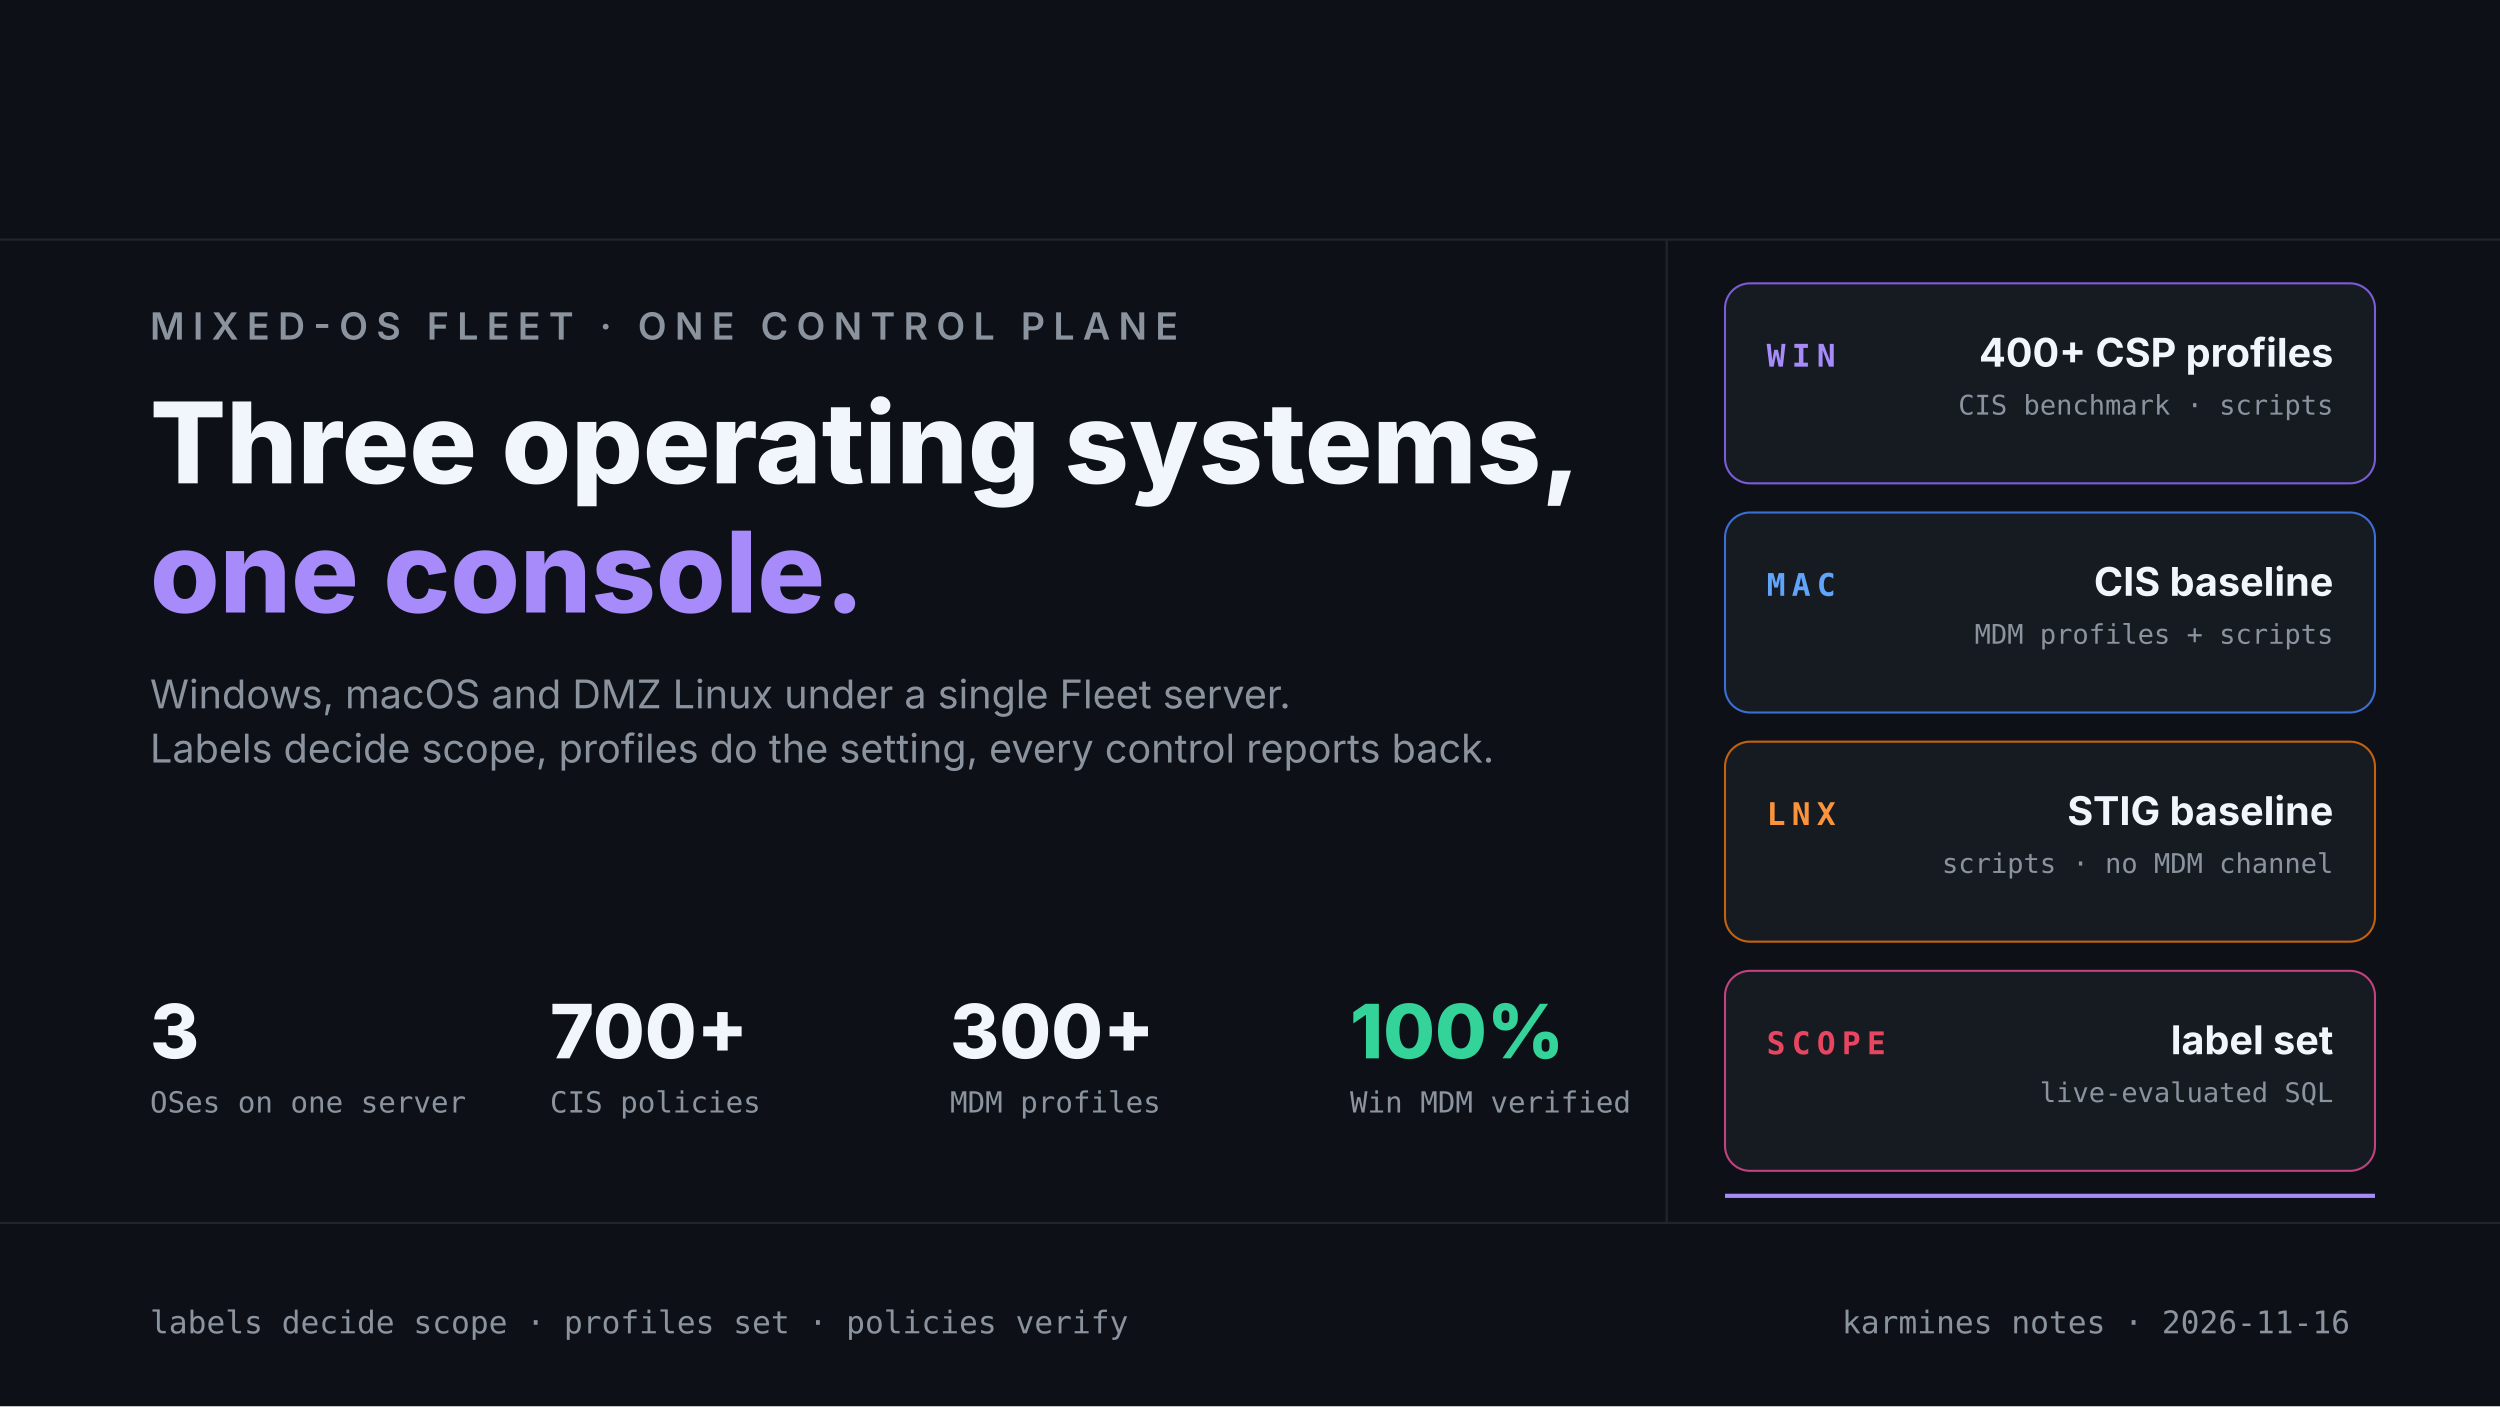
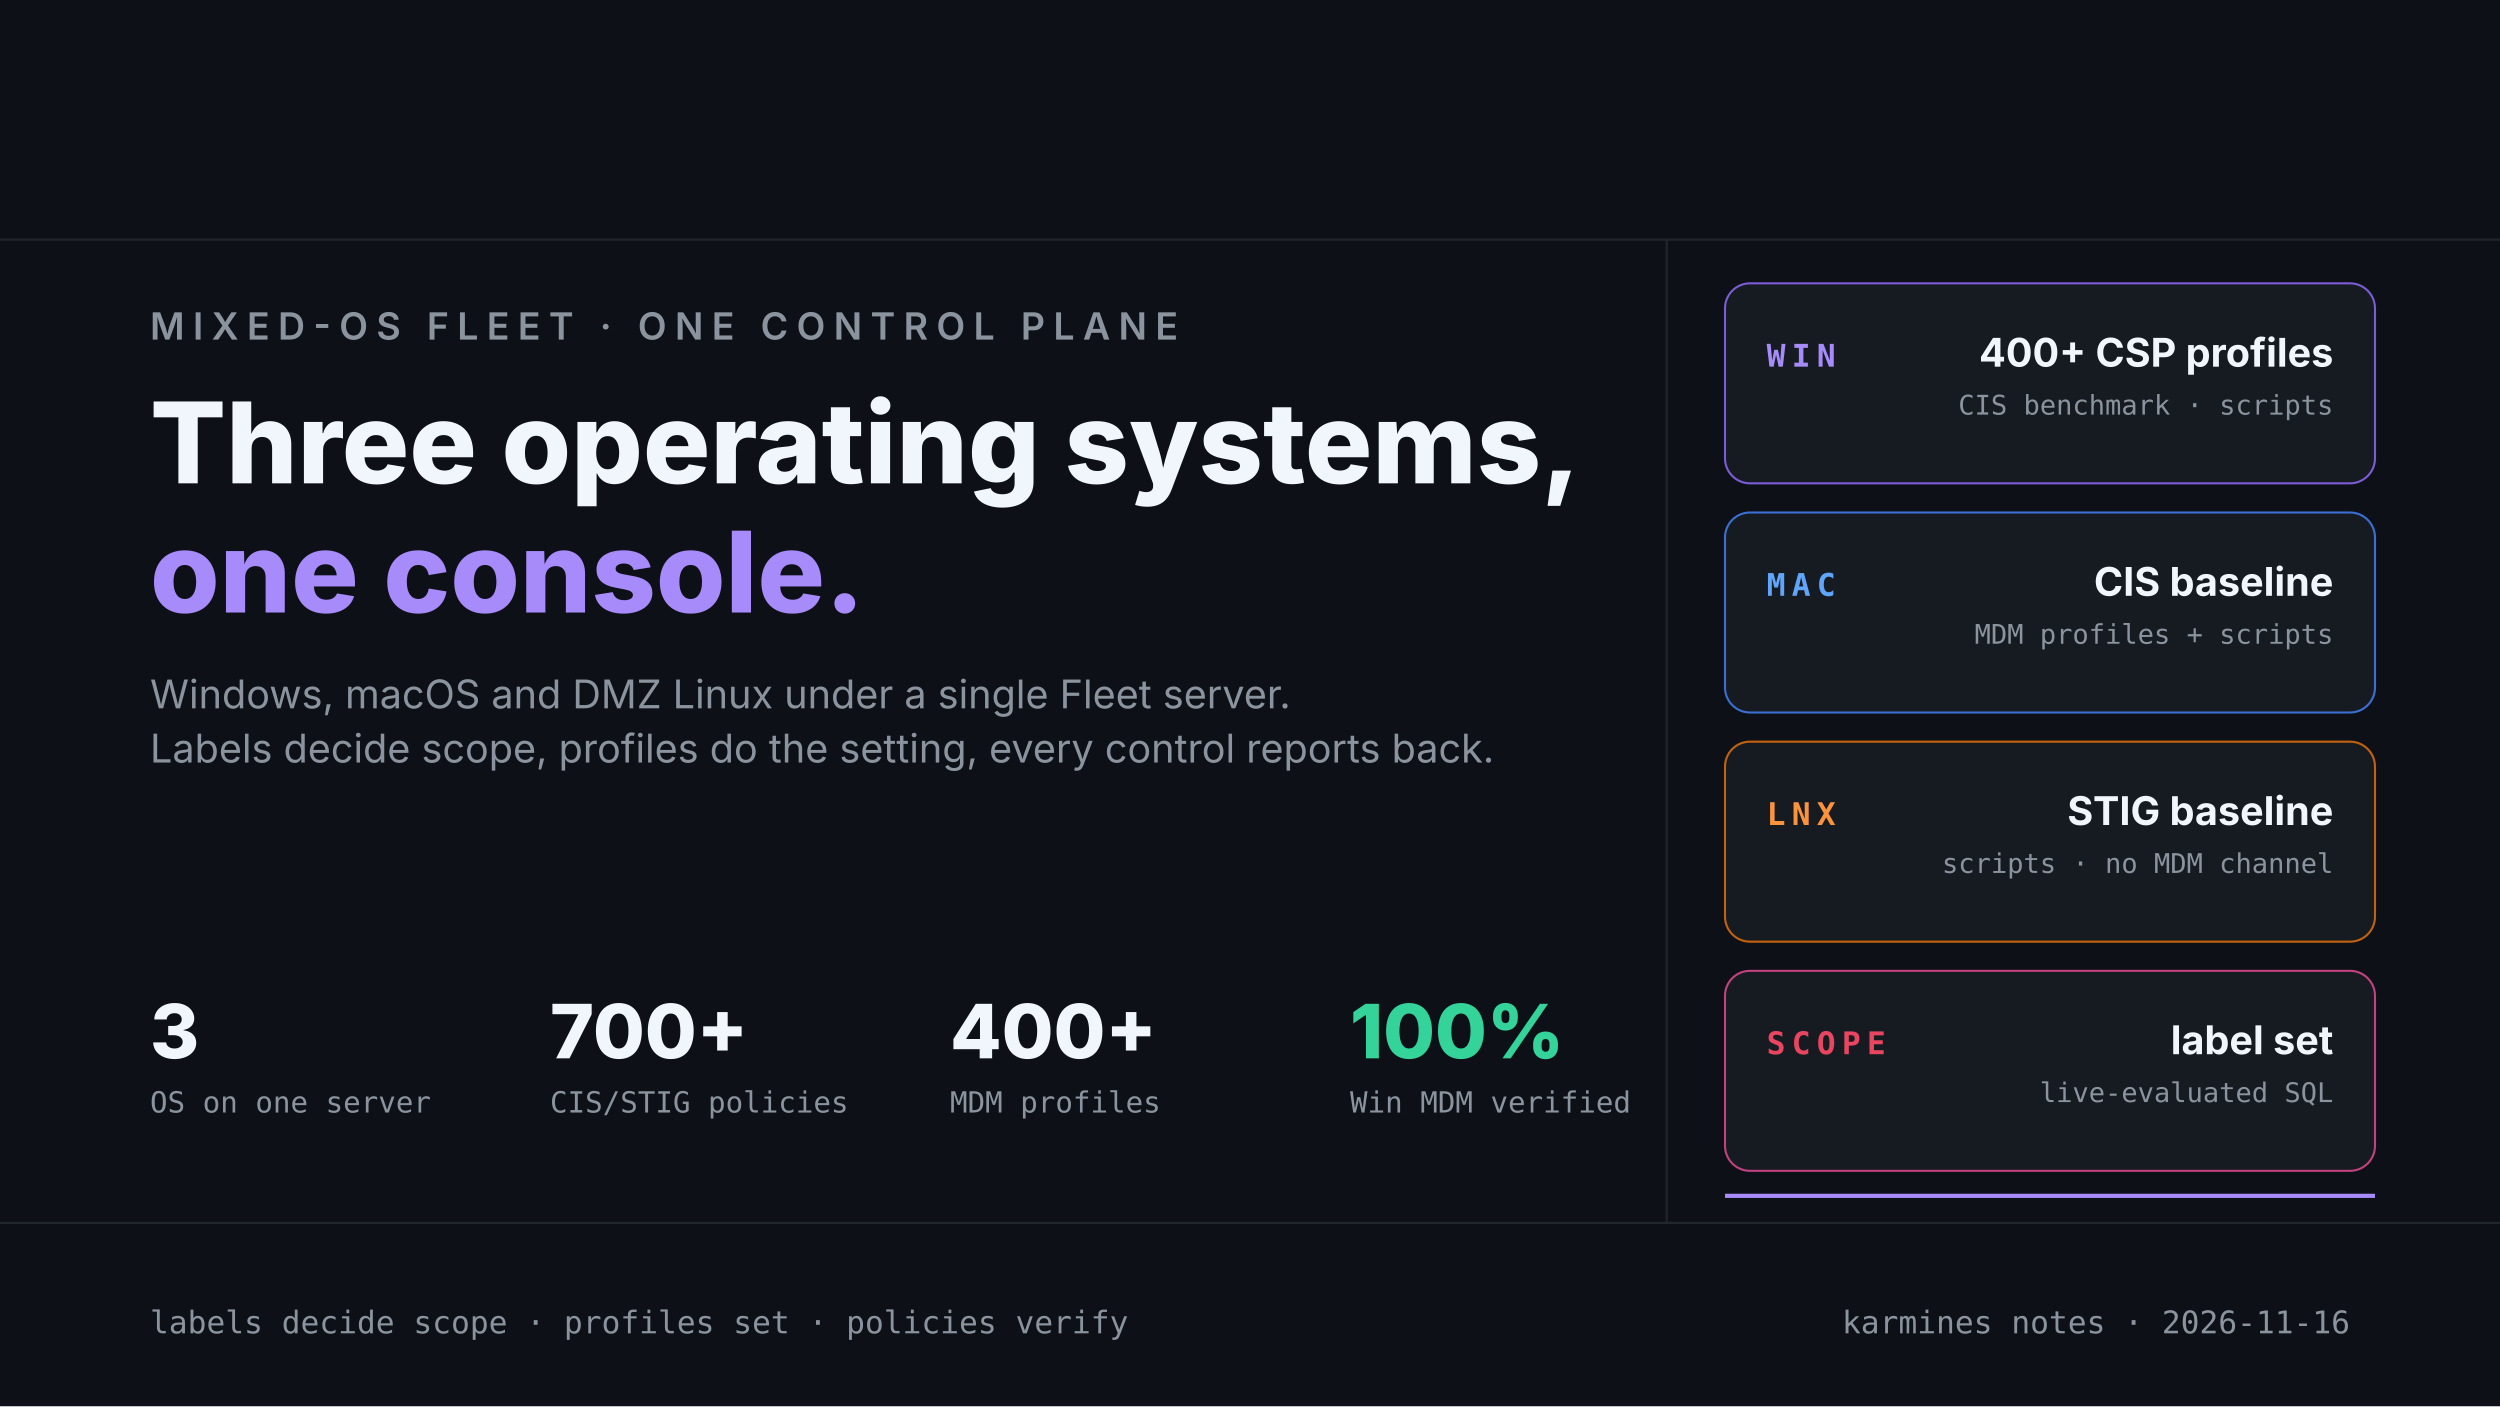
<svg xmlns="http://www.w3.org/2000/svg" viewBox="0 0 1200 675" width="1200" height="675" role="img" aria-label="Cover: one control plane, three operating systems. A mixed fleet of Windows, macOS and DMZ Linux under a single Fleet server.">
  <rect width="1200" height="675" fill="#0d1117" />
  <g font-family="ui-sans-serif, system-ui, -apple-system, 'Segoe UI', sans-serif">
    <line x1="0" y1="115" x2="1200" y2="115" stroke="#21262d" stroke-width="1" />
    <line x1="0" y1="587" x2="1200" y2="587" stroke="#21262d" stroke-width="1" />
    <line x1="800" y1="115" x2="800" y2="587" stroke="#21262d" stroke-width="1" />
    <text x="72" y="163" font-size="18" letter-spacing="4" fill="#8b949e" font-weight="600">MIXED-OS FLEET · ONE CONTROL PLANE</text>
    <text x="72" y="232" font-size="54" font-weight="800" fill="#f0f6fc">Three operating systems,</text>
    <text x="72" y="294" font-size="54" font-weight="800" fill="#a78bfa">one console.</text>
    <text x="72" y="340" font-size="19" fill="#8b949e">Windows, macOS and DMZ Linux under a single Fleet server.</text>
    <text x="72" y="366" font-size="19" fill="#8b949e">Labels decide scope, profiles do the setting, every control reports back.</text>
    <g>
      <text x="72" y="508" font-size="36" font-weight="800" fill="#f0f6fc">3</text>
-       <text x="72" y="534" font-family="ui-monospace, SFMono-Regular, Menlo, monospace" font-size="14" fill="#8b949e">OSes on one server</text>
+       <text x="72" y="534" font-family="ui-monospace, SFMono-Regular, Menlo, monospace" font-size="14" fill="#8b949e">OS on one server</text>
      <text x="264" y="508" font-size="36" font-weight="800" fill="#f0f6fc">700+</text>
-       <text x="264" y="534" font-family="ui-monospace, SFMono-Regular, Menlo, monospace" font-size="14" fill="#8b949e">CIS policies</text>
-       <text x="456" y="508" font-size="36" font-weight="800" fill="#f0f6fc">300+</text>
+       <text x="264" y="534" font-family="ui-monospace, SFMono-Regular, Menlo, monospace" font-size="14" fill="#8b949e">CIS/STIG policies</text>
+       <text x="456" y="508" font-size="36" font-weight="800" fill="#f0f6fc">400+</text>
      <text x="456" y="534" font-family="ui-monospace, SFMono-Regular, Menlo, monospace" font-size="14" fill="#8b949e">MDM profiles</text>
      <text x="648" y="508" font-size="36" font-weight="800" fill="#34d399">100%</text>
      <text x="648" y="534" font-family="ui-monospace, SFMono-Regular, Menlo, monospace" font-size="14" fill="#8b949e">Win MDM verified</text>
    </g>
    <g>
      <rect x="828" y="136" width="312" height="96" rx="12" fill="#161b22" stroke="#7c5cd6" stroke-width="1" />
      <text x="848" y="176" font-family="ui-monospace, SFMono-Regular, Menlo, monospace" font-size="15" font-weight="700" letter-spacing="3" fill="#a78bfa">WIN</text>
      <text x="1120" y="176" text-anchor="end" font-size="19" font-weight="700" fill="#f0f6fc">400+ CSP profiles</text>
      <text x="1120" y="199" text-anchor="end" font-family="ui-monospace, SFMono-Regular, Menlo, monospace" font-size="13" fill="#8b949e">CIS benchmark · scripts</text>
      <rect x="828" y="246" width="312" height="96" rx="12" fill="#161b22" stroke="#3b6fd4" stroke-width="1" />
      <text x="848" y="286" font-family="ui-monospace, SFMono-Regular, Menlo, monospace" font-size="15" font-weight="700" letter-spacing="3" fill="#60a5fa">MAC</text>
      <text x="1120" y="286" text-anchor="end" font-size="19" font-weight="700" fill="#f0f6fc">CIS baseline</text>
      <text x="1120" y="309" text-anchor="end" font-family="ui-monospace, SFMono-Regular, Menlo, monospace" font-size="13" fill="#8b949e">MDM profiles + scripts</text>
      <rect x="828" y="356" width="312" height="96" rx="12" fill="#161b22" stroke="#c2620f" stroke-width="1" />
      <text x="848" y="396" font-family="ui-monospace, SFMono-Regular, Menlo, monospace" font-size="15" font-weight="700" letter-spacing="3" fill="#fb923c">LNX</text>
      <text x="1120" y="396" text-anchor="end" font-size="19" font-weight="700" fill="#f0f6fc">STIG baseline</text>
      <text x="1120" y="419" text-anchor="end" font-family="ui-monospace, SFMono-Regular, Menlo, monospace" font-size="13" fill="#8b949e">scripts · no MDM channel</text>
      <rect x="828" y="466" width="312" height="96" rx="12" fill="#161b22" stroke="#c2417f" stroke-width="1" />
      <text x="848" y="506" font-family="ui-monospace, SFMono-Regular, Menlo, monospace" font-size="15" font-weight="700" letter-spacing="3" fill="#e94560">SCOPE</text>
      <text x="1120" y="506" text-anchor="end" font-size="19" font-weight="700" fill="#f0f6fc">label set</text>
      <text x="1120" y="529" text-anchor="end" font-family="ui-monospace, SFMono-Regular, Menlo, monospace" font-size="13" fill="#8b949e">live-evaluated SQL</text>
      <line x1="828" y1="574" x2="1140" y2="574" stroke="#a78bfa" stroke-width="2" />
    </g>
    <text x="72" y="640" font-family="ui-monospace, SFMono-Regular, Menlo, monospace" font-size="15" fill="#8b949e">labels decide scope · profiles set · policies verify</text>
    <text x="1128" y="640" text-anchor="end" font-family="ui-monospace, SFMono-Regular, Menlo, monospace" font-size="15" fill="#8b949e">karmines notes · 2026-11-16</text>
  </g>
</svg>
